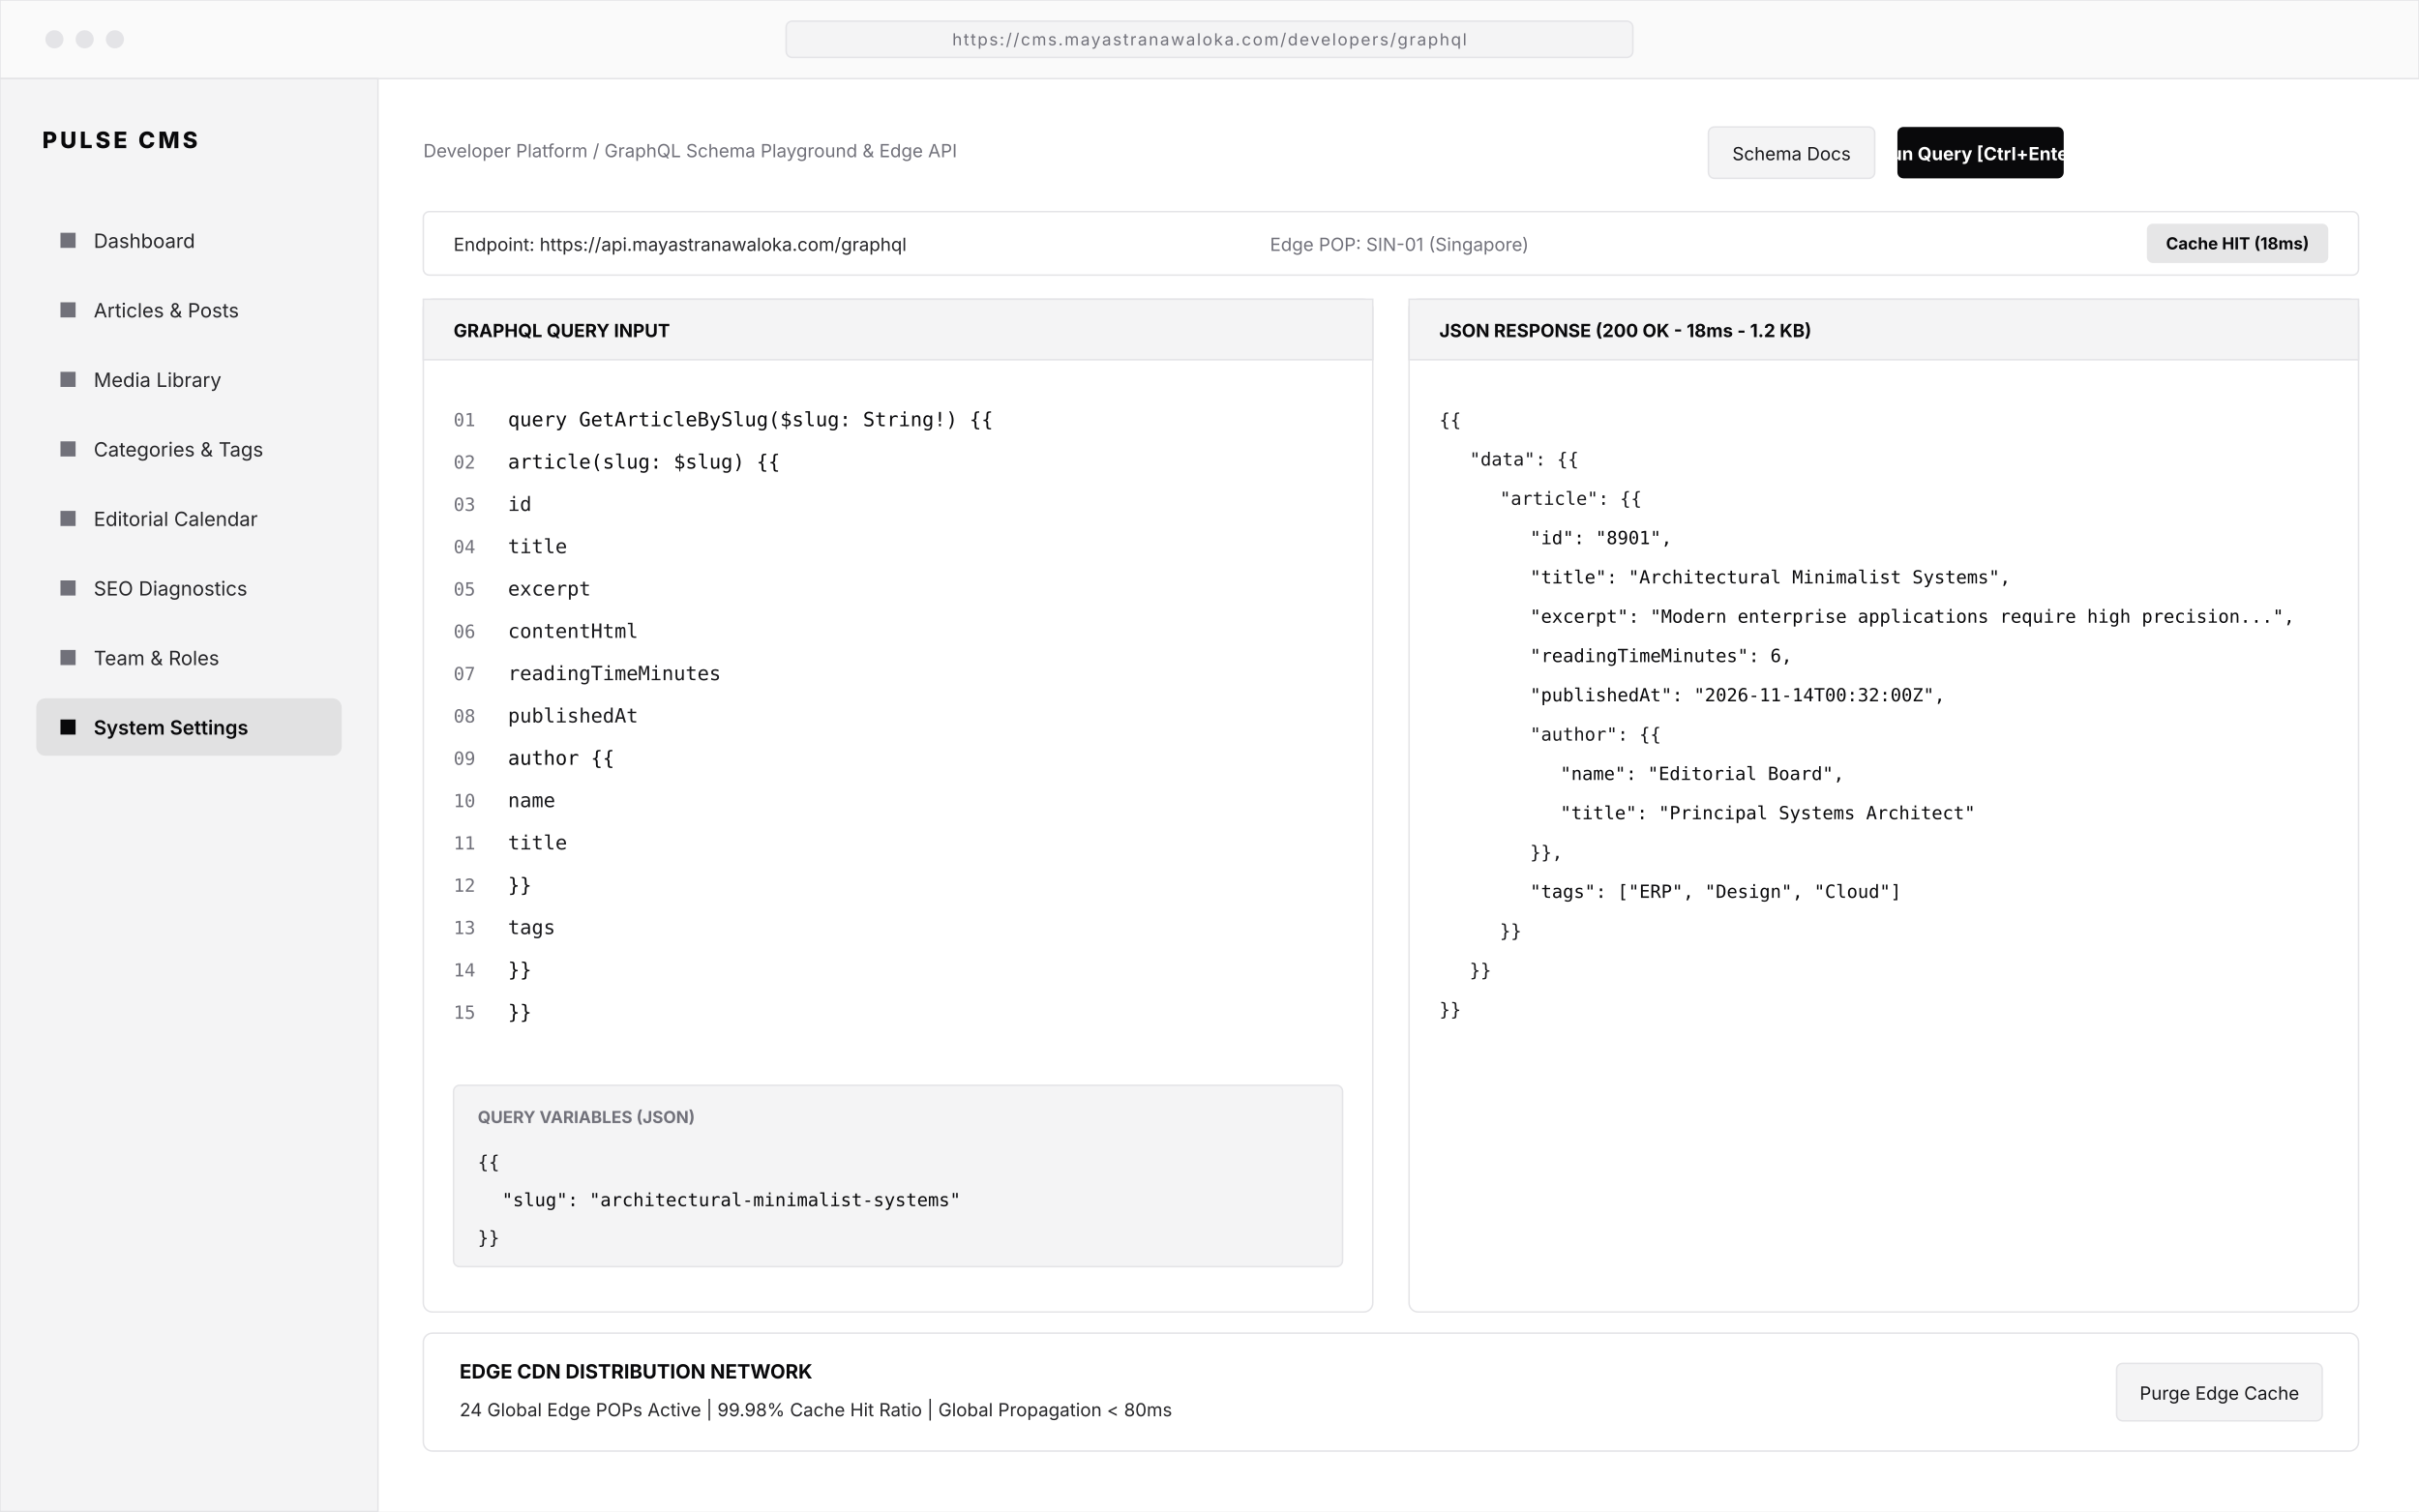
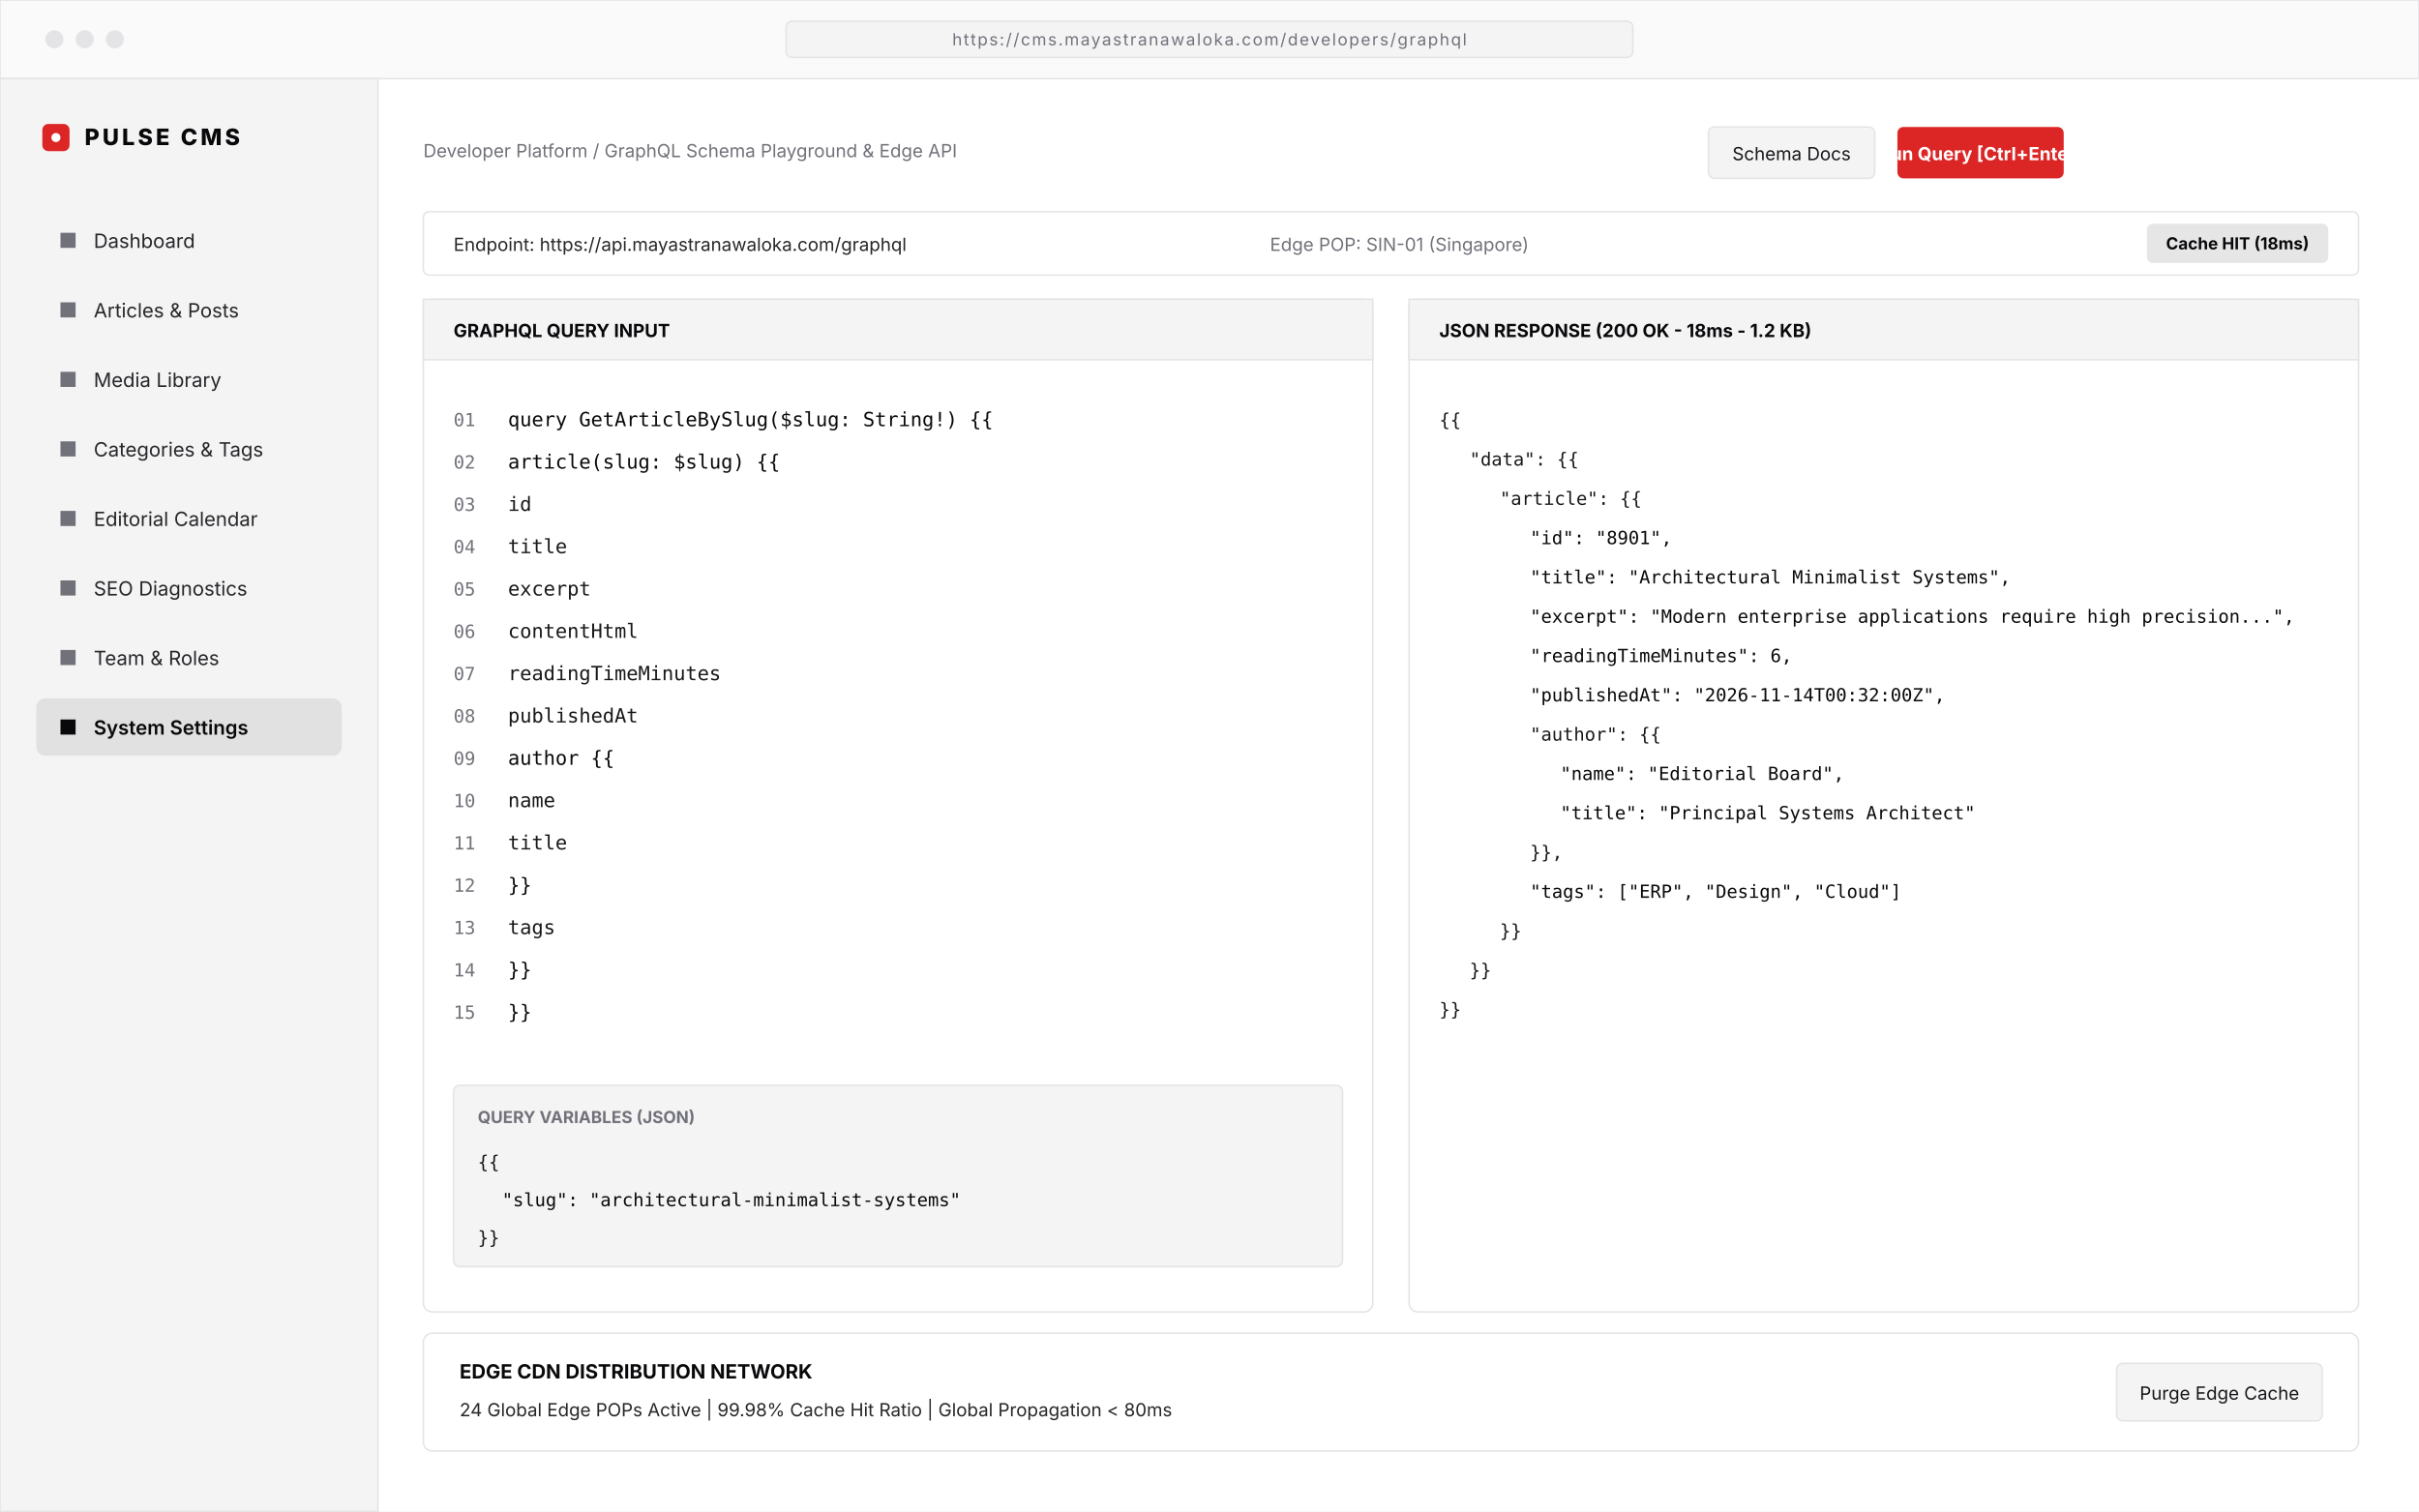
<svg xmlns="http://www.w3.org/2000/svg" viewBox="0 0 1600 1000" width="1600" height="1000" fill="none">
  <rect width="1600" height="1000" fill="#ffffff" />
  <rect width="1600" height="52" fill="#fafafa" stroke="#e4e4e7" stroke-width="1" />
  <circle cx="36" cy="26" r="6" fill="#e4e4e7" />
  <circle cx="56" cy="26" r="6" fill="#e4e4e7" />
  <circle cx="76" cy="26" r="6" fill="#e4e4e7" />
  <rect x="520" y="14" width="560" height="24" rx="4" fill="#f4f4f5" stroke="#e4e4e7" stroke-width="1" />
  <text x="800" y="30" fill="#71717a" font-family="-apple-system, BlinkMacSystemFont, sans-serif" font-size="11" text-anchor="middle" letter-spacing="1">https://cms.mayastranawaloka.com/developers/graphql</text>
  <rect x="0" y="52" width="250" height="948" fill="#f4f4f5" stroke="#e4e4e7" stroke-width="1" />
-   <text x="28" y="98" fill="#09090b" font-family="-apple-system, BlinkMacSystemFont, sans-serif" font-size="15" font-weight="800" letter-spacing="2">PULSE CMS</text>
+   <rect x="28" y="82" width="18" height="18" rx="4" fill="#dc2626" />
+   <circle cx="37" cy="91" r="3" fill="#ffffff" />
+   <text x="56" y="96" fill="#09090b" font-family="-apple-system, BlinkMacSystemFont, sans-serif" font-size="15" font-weight="800" letter-spacing="2">PULSE CMS</text>
  <g transform="translate(24, 140)">
    <rect x="16" y="14" width="10" height="10" fill="#71717a" />
    <text x="38" y="24" fill="#27272a" font-family="-apple-system, BlinkMacSystemFont, sans-serif" font-size="13">Dashboard</text>
    <rect x="16" y="60" width="10" height="10" fill="#71717a" />
    <text x="38" y="70" fill="#27272a" font-family="-apple-system, BlinkMacSystemFont, sans-serif" font-size="13">Articles &amp; Posts</text>
    <rect x="16" y="106" width="10" height="10" fill="#71717a" />
    <text x="38" y="116" fill="#27272a" font-family="-apple-system, BlinkMacSystemFont, sans-serif" font-size="13">Media Library</text>
    <rect x="16" y="152" width="10" height="10" fill="#71717a" />
    <text x="38" y="162" fill="#27272a" font-family="-apple-system, BlinkMacSystemFont, sans-serif" font-size="13">Categories &amp; Tags</text>
    <rect x="16" y="198" width="10" height="10" fill="#71717a" />
    <text x="38" y="208" fill="#27272a" font-family="-apple-system, BlinkMacSystemFont, sans-serif" font-size="13">Editorial Calendar</text>
    <rect x="16" y="244" width="10" height="10" fill="#71717a" />
    <text x="38" y="254" fill="#27272a" font-family="-apple-system, BlinkMacSystemFont, sans-serif" font-size="13">SEO Diagnostics</text>
    <rect x="16" y="290" width="10" height="10" fill="#71717a" />
    <text x="38" y="300" fill="#27272a" font-family="-apple-system, BlinkMacSystemFont, sans-serif" font-size="13">Team &amp; Roles</text>
    <rect x="0" y="322" width="202" height="38" rx="6" fill="#09090b" fill-opacity="0.08" />
    <rect x="16" y="336" width="10" height="10" fill="#09090b" />
    <text x="38" y="346" fill="#09090b" font-family="-apple-system, BlinkMacSystemFont, sans-serif" font-size="13" font-weight="600">System Settings</text>
  </g>
  <g transform="translate(280, 80)">
    <text x="0" y="24" fill="#71717a" font-family="-apple-system, BlinkMacSystemFont, sans-serif" font-size="12">Developer Platform / GraphQL Schema Playground &amp; Edge API</text>
    <rect x="850" y="4" width="110" height="34" rx="4" fill="#f4f4f5" stroke="#e4e4e7" stroke-width="1" />
    <text x="905" y="26" fill="#18181b" font-family="-apple-system, BlinkMacSystemFont, sans-serif" font-size="12" text-anchor="middle">Schema Docs</text>
-     <rect x="975" y="4" width="110" height="34" rx="4" fill="#09090b" />
+     <rect x="975" y="4" width="110" height="34" rx="4" fill="#dc2626" />
    <text x="1030" y="26" fill="#ffffff" font-family="-apple-system, BlinkMacSystemFont, sans-serif" font-size="12" font-weight="700" text-anchor="middle">Run Query [Ctrl+Enter]</text>
  </g>
  <g transform="translate(280, 140)">
    <rect x="0" y="0" width="1280" height="42" rx="4" fill="#ffffff" stroke="#e4e4e7" stroke-width="1" />
    <text x="20" y="26" fill="#27272a" font-family="-apple-system, BlinkMacSystemFont, sans-serif" font-size="12">Endpoint: https://api.mayastranawaloka.com/graphql</text>
    <text x="560" y="26" fill="#71717a" font-family="-apple-system, BlinkMacSystemFont, sans-serif" font-size="12">Edge POP: SIN-01 (Singapore)</text>
    <rect x="1140" y="8" width="120" height="26" rx="4" fill="#09090b" fill-opacity="0.1" />
    <text x="1200" y="25" fill="#09090b" font-family="-apple-system, BlinkMacSystemFont, sans-serif" font-size="11" font-weight="700" text-anchor="middle">Cache HIT (18ms)</text>
    <g transform="translate(0, 58)">
      <rect x="0" y="0" width="628" height="670" rx="6" fill="#ffffff" stroke="#e4e4e7" stroke-width="1" />
      <rect x="0" y="0" width="628" height="40" fill="#f4f4f5" stroke="#e4e4e7" stroke-width="1" />
      <text x="20" y="25" fill="#09090b" font-family="-apple-system, BlinkMacSystemFont, sans-serif" font-size="12" font-weight="700">GRAPHQL QUERY INPUT</text>
      <g transform="translate(20, 60)">
        <text x="0" y="24" fill="#71717a" font-family="monospace" font-size="12">01</text>
        <text x="36" y="24" fill="#09090b" font-family="monospace" font-size="13">query GetArticleBySlug($slug: String!) {{</text>
        <text x="0" y="52" fill="#71717a" font-family="monospace" font-size="12">02</text>
        <text x="36" y="52" fill="#09090b" font-family="monospace" font-size="13">  article(slug: $slug) {{</text>
        <text x="0" y="80" fill="#71717a" font-family="monospace" font-size="12">03</text>
        <text x="36" y="80" fill="#18181b" font-family="monospace" font-size="13">    id</text>
        <text x="0" y="108" fill="#71717a" font-family="monospace" font-size="12">04</text>
        <text x="36" y="108" fill="#18181b" font-family="monospace" font-size="13">    title</text>
        <text x="0" y="136" fill="#71717a" font-family="monospace" font-size="12">05</text>
        <text x="36" y="136" fill="#18181b" font-family="monospace" font-size="13">    excerpt</text>
        <text x="0" y="164" fill="#71717a" font-family="monospace" font-size="12">06</text>
        <text x="36" y="164" fill="#18181b" font-family="monospace" font-size="13">    contentHtml</text>
        <text x="0" y="192" fill="#71717a" font-family="monospace" font-size="12">07</text>
        <text x="36" y="192" fill="#18181b" font-family="monospace" font-size="13">    readingTimeMinutes</text>
        <text x="0" y="220" fill="#71717a" font-family="monospace" font-size="12">08</text>
        <text x="36" y="220" fill="#18181b" font-family="monospace" font-size="13">    publishedAt</text>
        <text x="0" y="248" fill="#71717a" font-family="monospace" font-size="12">09</text>
        <text x="36" y="248" fill="#09090b" font-family="monospace" font-size="13">    author {{</text>
        <text x="0" y="276" fill="#71717a" font-family="monospace" font-size="12">10</text>
        <text x="36" y="276" fill="#18181b" font-family="monospace" font-size="13">      name</text>
        <text x="0" y="304" fill="#71717a" font-family="monospace" font-size="12">11</text>
        <text x="36" y="304" fill="#18181b" font-family="monospace" font-size="13">      title</text>
        <text x="0" y="332" fill="#71717a" font-family="monospace" font-size="12">12</text>
        <text x="36" y="332" fill="#09090b" font-family="monospace" font-size="13">    }}</text>
        <text x="0" y="360" fill="#71717a" font-family="monospace" font-size="12">13</text>
        <text x="36" y="360" fill="#18181b" font-family="monospace" font-size="13">    tags</text>
        <text x="0" y="388" fill="#71717a" font-family="monospace" font-size="12">14</text>
        <text x="36" y="388" fill="#09090b" font-family="monospace" font-size="13">  }}</text>
        <text x="0" y="416" fill="#71717a" font-family="monospace" font-size="12">15</text>
        <text x="36" y="416" fill="#09090b" font-family="monospace" font-size="13">}}</text>
      </g>
      <g transform="translate(20, 520)">
        <rect x="0" y="0" width="588" height="120" rx="4" fill="#f4f4f5" stroke="#e4e4e7" stroke-width="1" />
        <text x="16" y="25" fill="#71717a" font-family="-apple-system, BlinkMacSystemFont, sans-serif" font-size="11" font-weight="700">QUERY VARIABLES (JSON)</text>
        <text x="16" y="55" fill="#18181b" font-family="monospace" font-size="12">{{</text>
        <text x="32" y="80" fill="#09090b" font-family="monospace" font-size="12">"slug": "architectural-minimalist-systems"</text>
        <text x="16" y="105" fill="#18181b" font-family="monospace" font-size="12">}}</text>
      </g>
    </g>
    <g transform="translate(652, 58)">
      <rect x="0" y="0" width="628" height="670" rx="6" fill="#ffffff" stroke="#e4e4e7" stroke-width="1" />
      <rect x="0" y="0" width="628" height="40" fill="#f4f4f5" stroke="#e4e4e7" stroke-width="1" />
      <text x="20" y="25" fill="#09090b" font-family="-apple-system, BlinkMacSystemFont, sans-serif" font-size="12" font-weight="700">JSON RESPONSE (200 OK - 18ms - 1.2 KB)</text>
      <g transform="translate(20, 60)">
        <text x="0" y="24" fill="#18181b" font-family="monospace" font-size="12">{{</text>
        <text x="20" y="50" fill="#18181b" font-family="monospace" font-size="12">  "data": {{</text>
        <text x="40" y="76" fill="#18181b" font-family="monospace" font-size="12">    "article": {{</text>
        <text x="60" y="102" fill="#09090b" font-family="monospace" font-size="12">      "id": "8901",</text>
        <text x="60" y="128" fill="#09090b" font-family="monospace" font-size="12">      "title": "Architectural Minimalist Systems",</text>
        <text x="60" y="154" fill="#09090b" font-family="monospace" font-size="12">      "excerpt": "Modern enterprise applications require high precision...",</text>
        <text x="60" y="180" fill="#09090b" font-family="monospace" font-size="12">      "readingTimeMinutes": 6,</text>
        <text x="60" y="206" fill="#09090b" font-family="monospace" font-size="12">      "publishedAt": "2026-11-14T00:32:00Z",</text>
        <text x="60" y="232" fill="#18181b" font-family="monospace" font-size="12">      "author": {{</text>
        <text x="80" y="258" fill="#09090b" font-family="monospace" font-size="12">        "name": "Editorial Board",</text>
        <text x="80" y="284" fill="#09090b" font-family="monospace" font-size="12">        "title": "Principal Systems Architect"</text>
        <text x="60" y="310" fill="#18181b" font-family="monospace" font-size="12">      }},</text>
        <text x="60" y="336" fill="#09090b" font-family="monospace" font-size="12">      "tags": ["ERP", "Design", "Cloud"]</text>
        <text x="40" y="362" fill="#18181b" font-family="monospace" font-size="12">    }}</text>
        <text x="20" y="388" fill="#18181b" font-family="monospace" font-size="12">  }}</text>
        <text x="0" y="414" fill="#18181b" font-family="monospace" font-size="12">}}</text>
      </g>
    </g>
    <g transform="translate(0, 742)">
      <rect x="0" y="0" width="1280" height="78" rx="6" fill="#ffffff" stroke="#e4e4e7" stroke-width="1" />
      <text x="24" y="30" fill="#09090b" font-family="-apple-system, BlinkMacSystemFont, sans-serif" font-size="13" font-weight="700">EDGE CDN DISTRIBUTION NETWORK</text>
      <text x="24" y="55" fill="#27272a" font-family="-apple-system, BlinkMacSystemFont, sans-serif" font-size="12">24 Global Edge POPs Active | 99.98% Cache Hit Ratio | Global Propagation &lt; 80ms</text>
      <rect x="1120" y="20" width="136" height="38" rx="4" fill="#f4f4f5" stroke="#e4e4e7" stroke-width="1" />
      <text x="1188" y="44" fill="#18181b" font-family="-apple-system, BlinkMacSystemFont, sans-serif" font-size="12" text-anchor="middle">Purge Edge Cache</text>
    </g>
  </g>
</svg>
